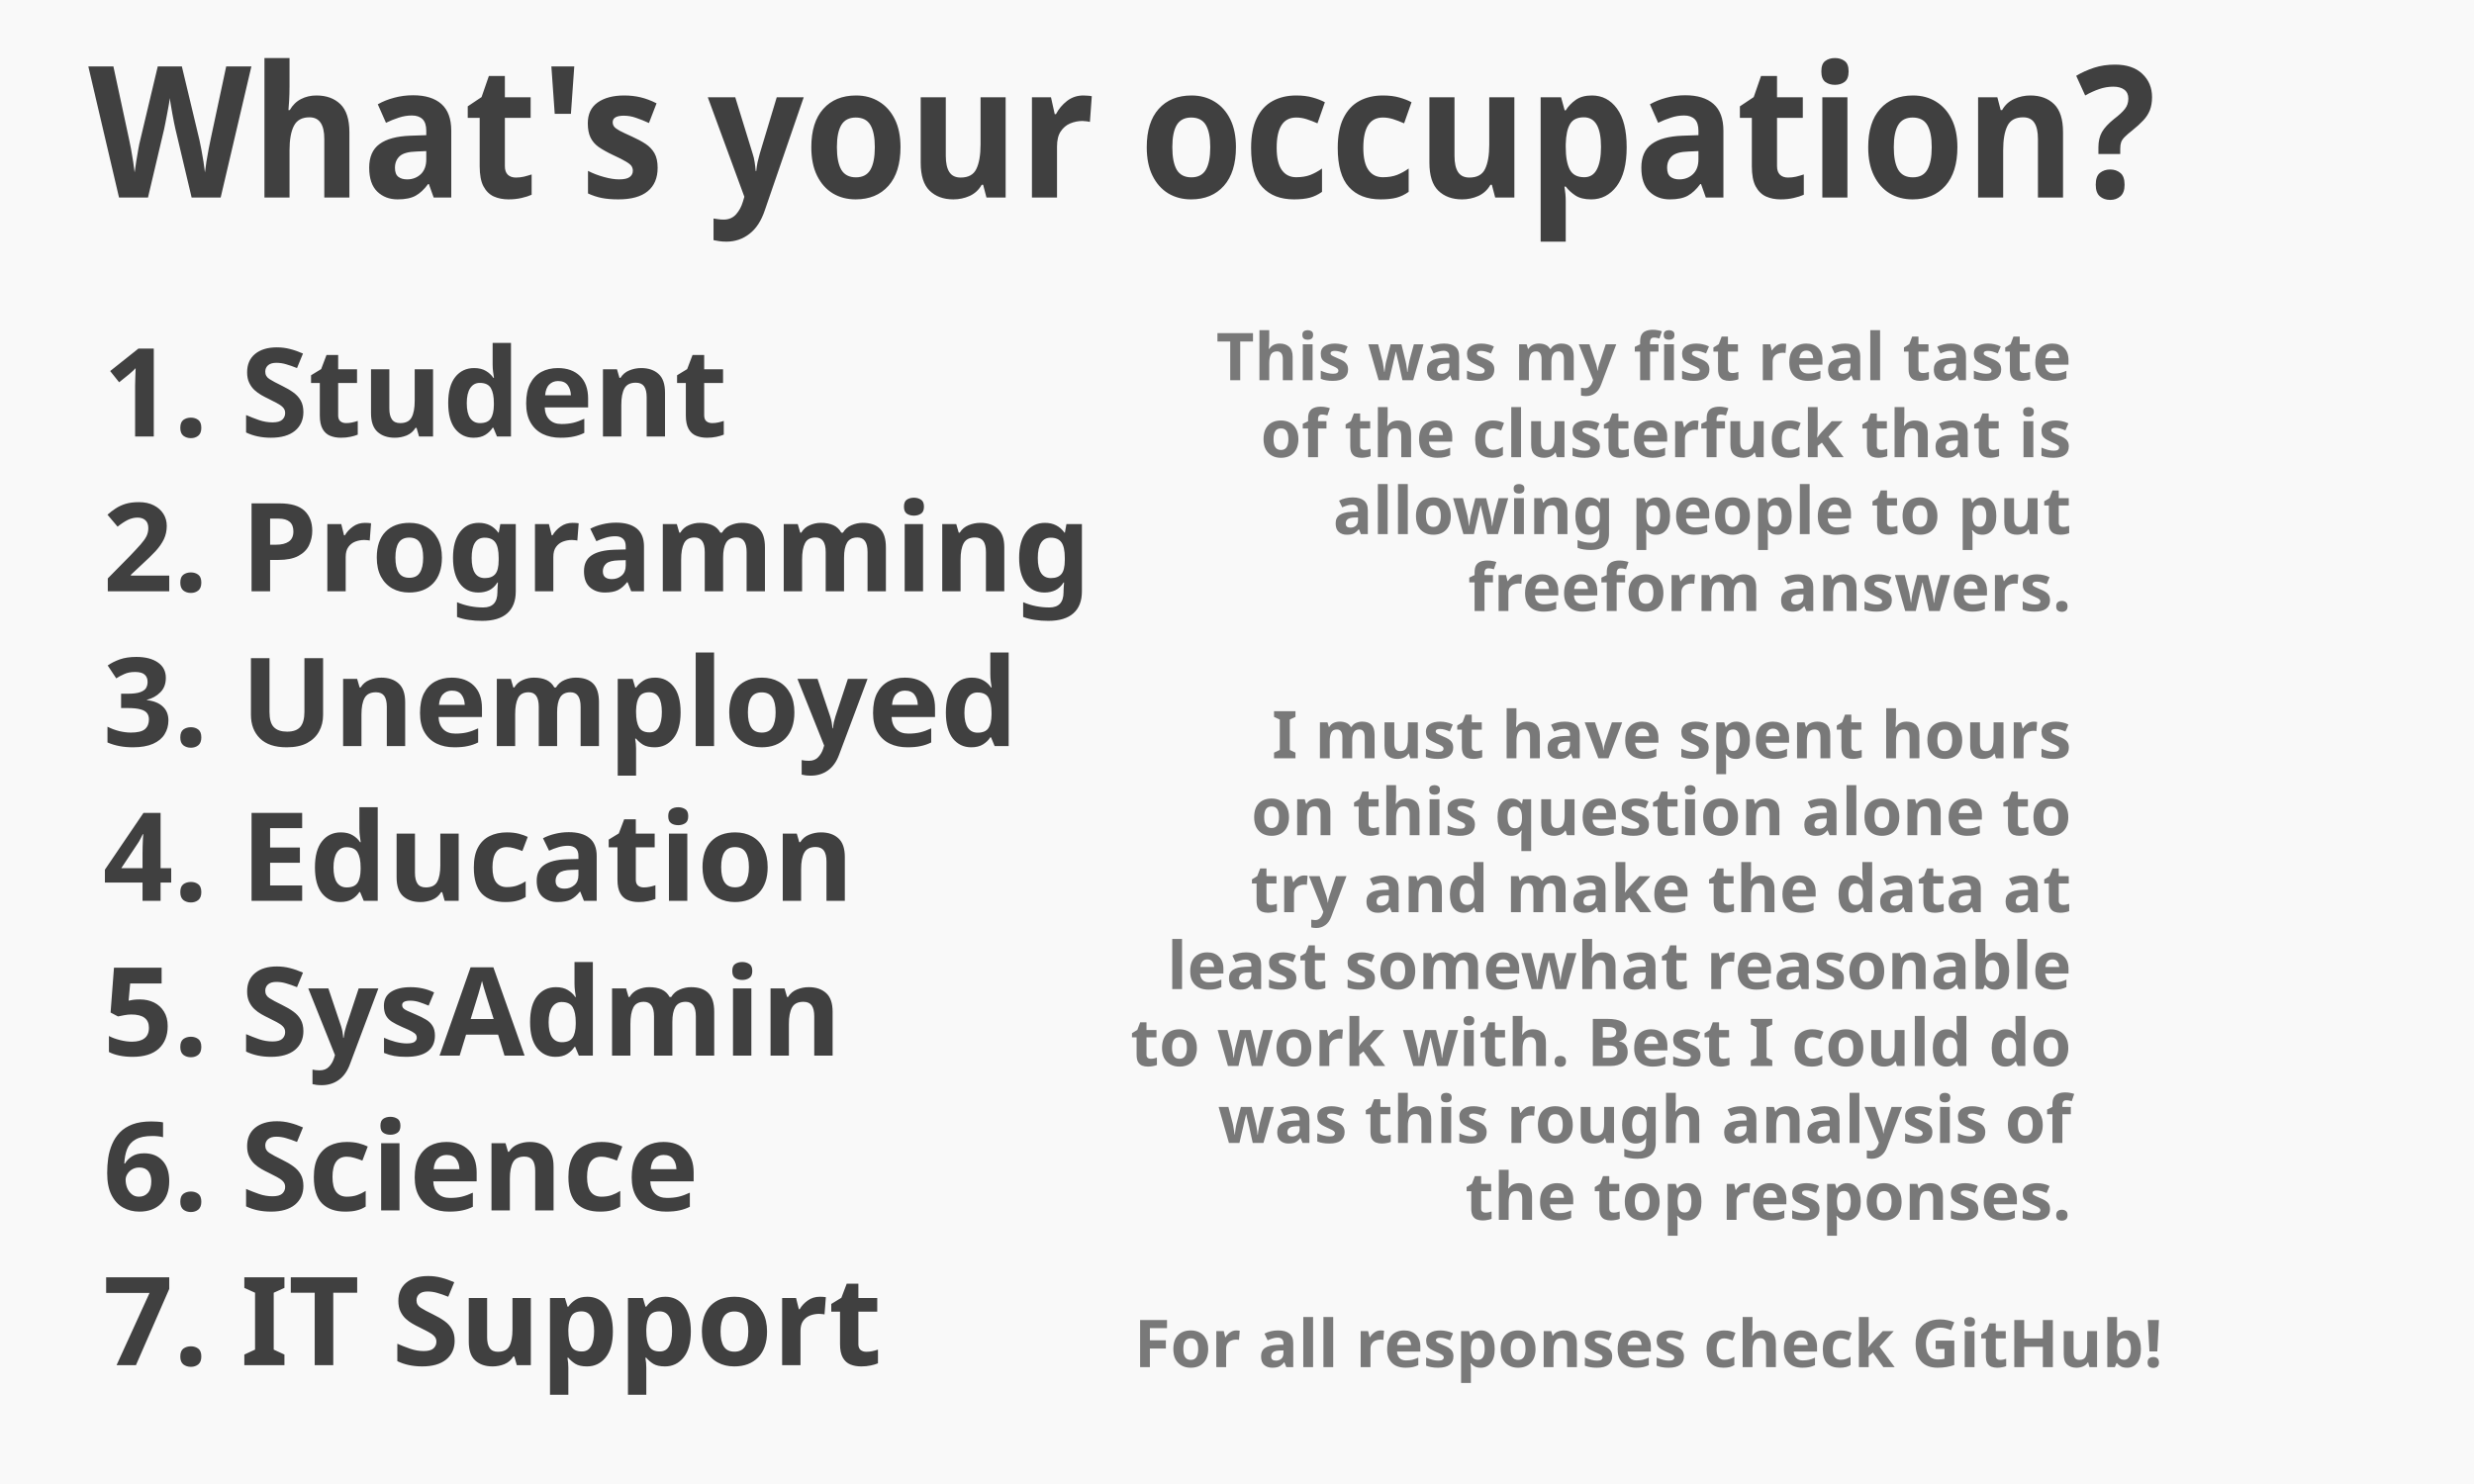
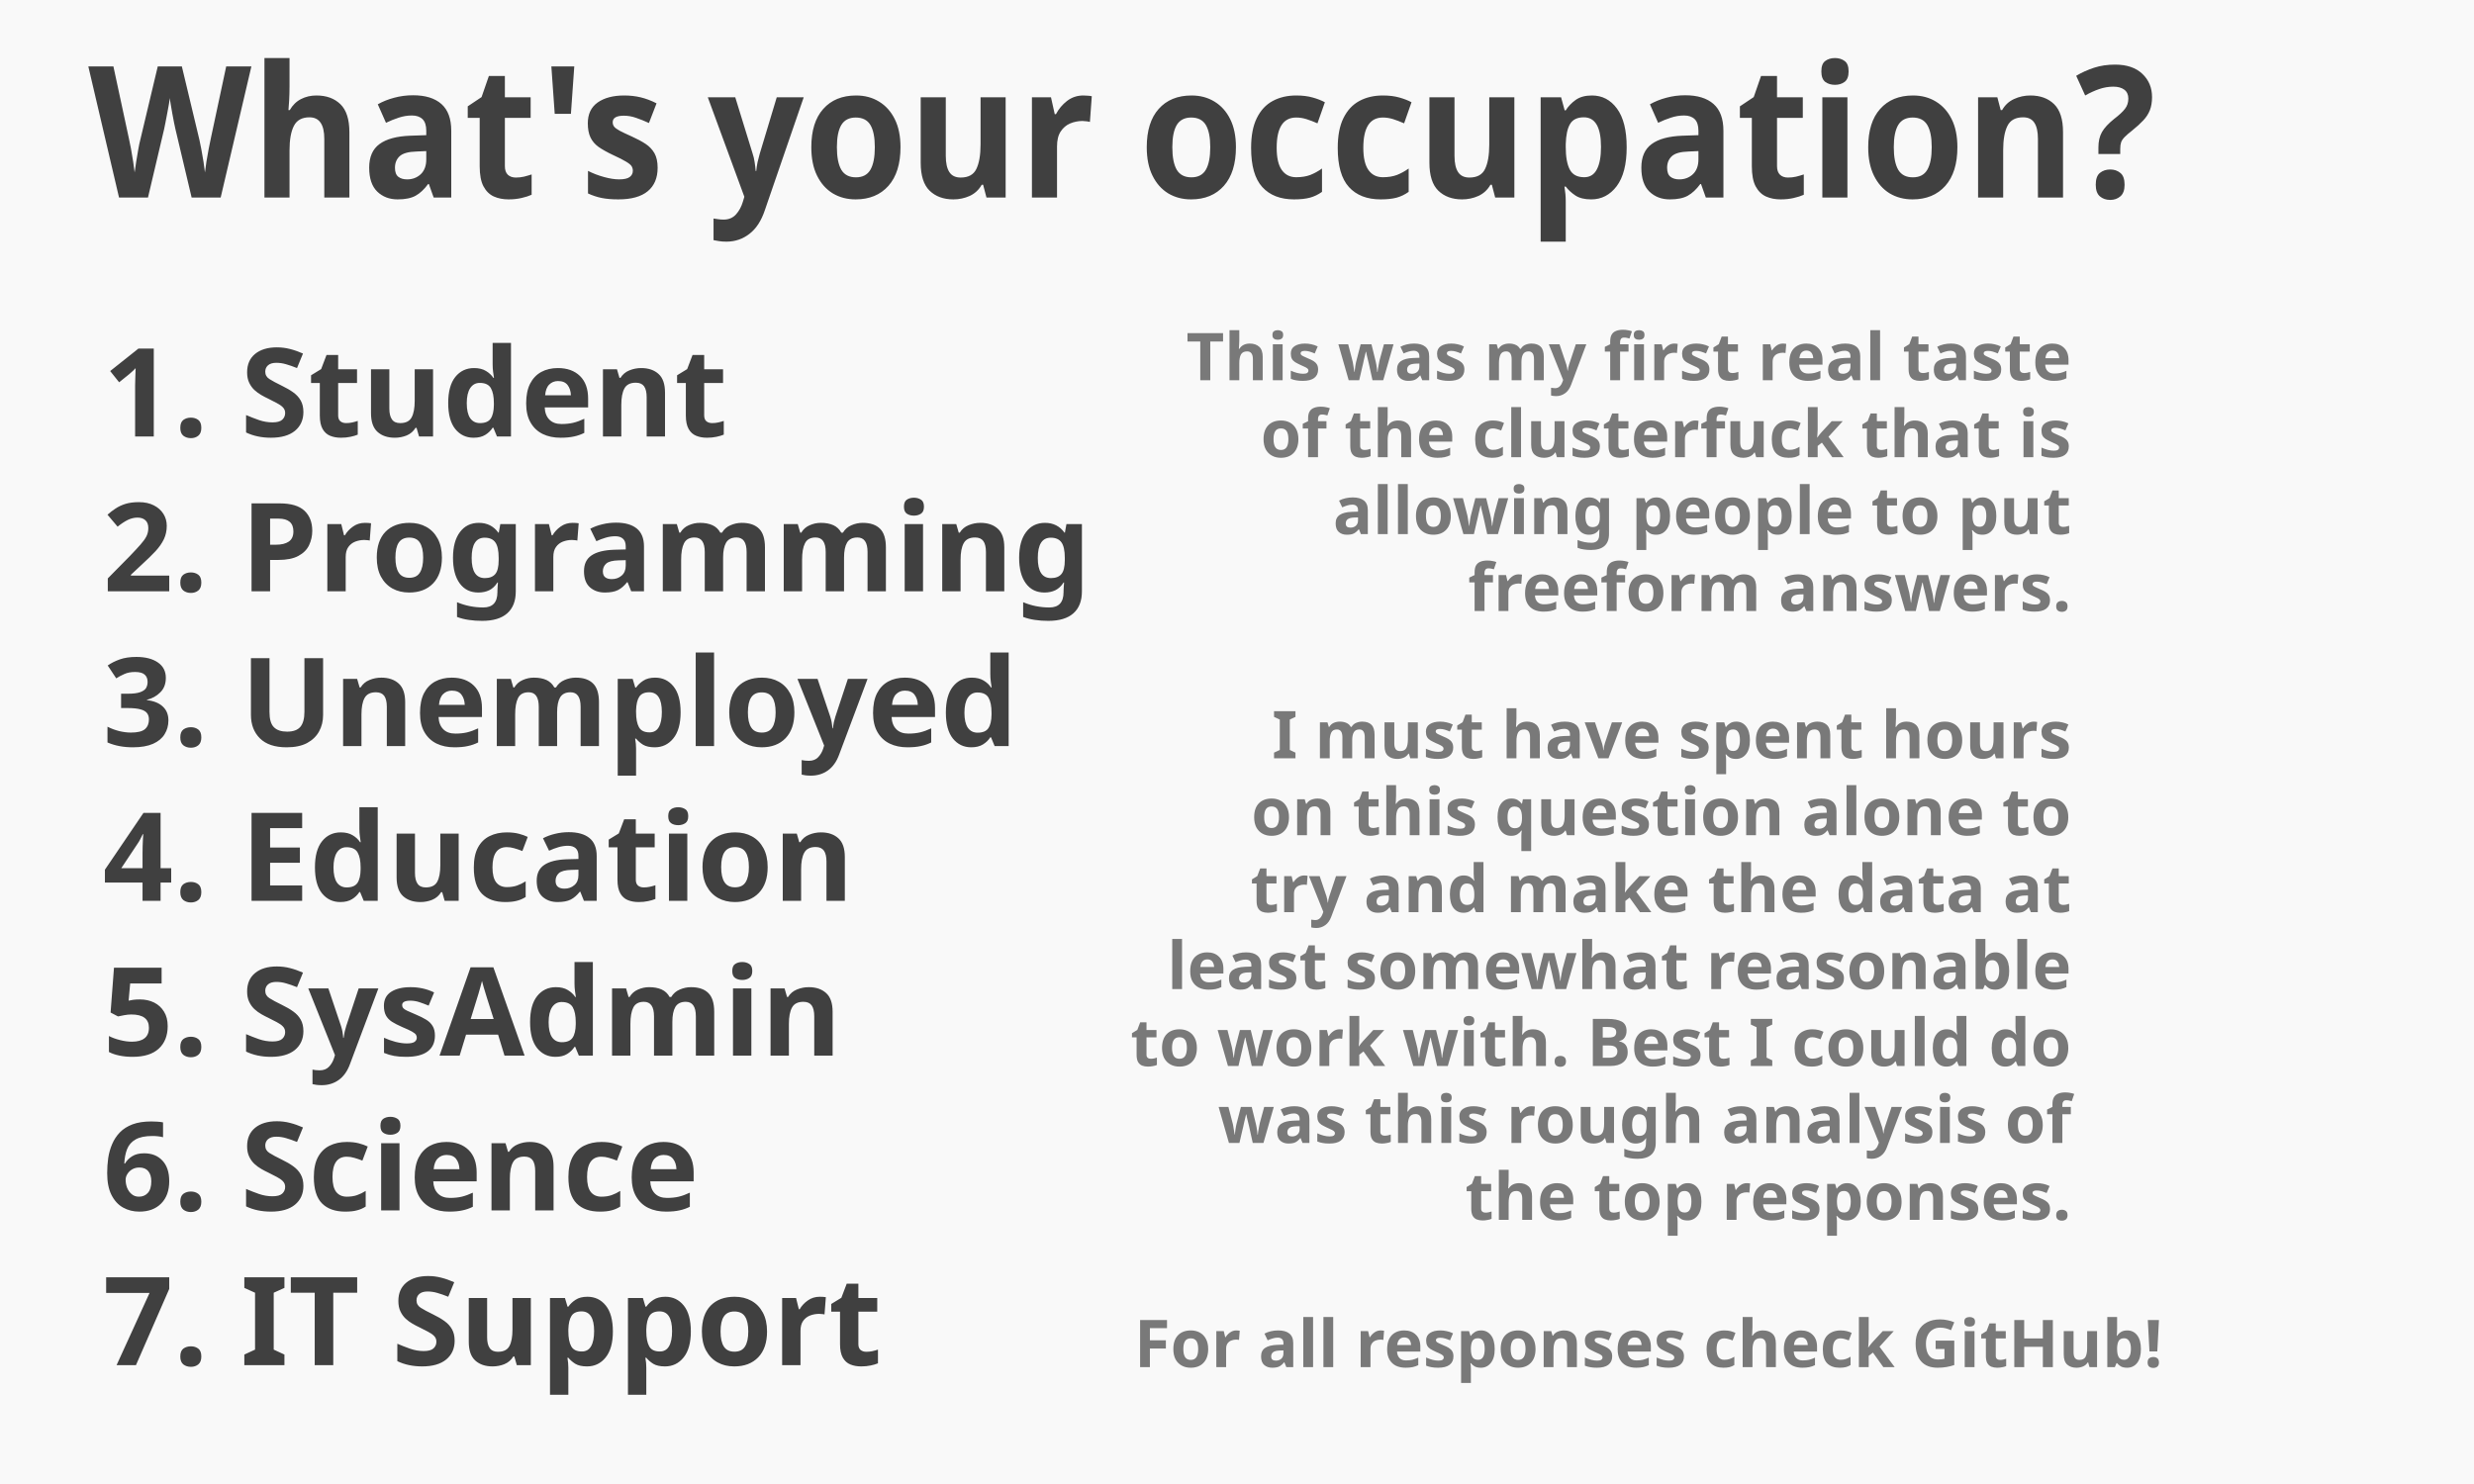
<svg xmlns="http://www.w3.org/2000/svg" height="225" width="375" version="1.1" id="svg52">
  <defs id="defs56" />
  <g transform="translate(0,-543)" id="g50">
    <rect style="fill:#f9f9f9;stroke-width:0.471" height="225" width="375" y="543" x="0" id="rect2" />
    <text style="font-size:12px;line-height:0%;font-family:sans-serif;letter-spacing:0px;word-spacing:0px;fill:#2d2d2d;fill-opacity:0.902;stroke-width:1" xml:space="preserve" transform="scale(0.9581199,1.043711)" y="548.955" x="13.974" id="text6">
      <tspan y="548.955" x="13.974" style="font-weight:bold;font-size:26.667px;line-height:0%;font-family:sans-serif;fill:#2d2d2d;fill-opacity:0.902;stroke-width:1" id="tspan4">What's your occupation?</tspan>
    </text>
    <text xml:space="preserve" style="font-style:normal;font-weight:normal;font-size:26.667px;line-height:88%;font-family:sans-serif;letter-spacing:0px;word-spacing:0px;fill:#404040;fill-opacity:1;stroke:none;stroke-width:1px;stroke-linecap:butt;stroke-linejoin:miter;stroke-opacity:1" x="15.588" y="609.182" id="text62">
      <tspan x="15.588" y="609.182" style="font-weight:bold;font-size:18.667px;line-height:88%;fill:#404040;fill-opacity:1" id="tspan64">1. Student</tspan>
      <tspan x="15.588" y="632.648" style="font-weight:bold;font-size:18.667px;line-height:88%;fill:#404040;fill-opacity:1" id="tspan35">2. Programming</tspan>
      <tspan x="15.588" y="656.115" style="font-weight:bold;font-size:18.667px;line-height:88%;fill:#404040;fill-opacity:1" id="tspan68">3. Unemployed</tspan>
      <tspan x="15.588" y="679.582" style="font-weight:bold;font-size:18.667px;line-height:88%;fill:#404040;fill-opacity:1" id="tspan70">4. Education</tspan>
      <tspan x="15.588" y="703.048" style="font-weight:bold;font-size:18.667px;line-height:88%;fill:#404040;fill-opacity:1" id="tspan51">5. SysAdmin</tspan>
      <tspan x="15.588" y="726.515" style="font-weight:bold;font-size:18.667px;line-height:88%;fill:#404040;fill-opacity:1" id="tspan53">6. Science</tspan>
      <tspan x="15.588" y="749.982" style="font-weight:bold;font-size:18.667px;line-height:88%;fill:#404040;fill-opacity:1" id="tspan55">7. IT Support</tspan>
    </text>
    <text xml:space="preserve" style="font-style:normal;font-weight:normal;font-size:26.667px;line-height:40%;font-family:sans-serif;letter-spacing:0px;word-spacing:0px;fill:#797979;fill-opacity:1;stroke:none;stroke-width:1px;stroke-linecap:butt;stroke-linejoin:miter;stroke-opacity:1" x="362.496" y="600.652" id="text74">
-       <tspan x="362.496" y="600.652" style="font-weight:bold;font-size:10px;line-height:40%;text-align:end;text-anchor:end;fill:#797979;fill-opacity:1" id="tspan118">This was my fist real taste</tspan>
+       <tspan x="362.496" y="600.652" style="font-weight:bold;font-size:10px;line-height:40%;text-align:end;text-anchor:end;fill:#797979;fill-opacity:1" id="tspan118">This was my first real taste</tspan>
      <tspan x="362.496" y="612.315" style="font-weight:bold;font-size:10px;line-height:40%;text-align:end;text-anchor:end;fill:#797979;fill-opacity:1" id="tspan122">of the clusterfuck that is</tspan>
      <tspan x="362.496" y="623.978" style="font-weight:bold;font-size:10px;line-height:40%;text-align:end;text-anchor:end;fill:#797979;fill-opacity:1" id="tspan126">allowing people to put</tspan>
      <tspan x="362.496" y="635.641" style="font-weight:bold;font-size:10px;line-height:40%;text-align:end;text-anchor:end;fill:#797979;fill-opacity:1" id="tspan130">freeform answers.</tspan>
      <tspan x="362.496" y="647.304" style="font-weight:bold;font-size:10px;line-height:40%;text-align:end;text-anchor:end;fill:#797979;fill-opacity:1" id="tspan132" />
      <tspan x="362.496" y="657.97" style="font-weight:bold;font-size:10px;line-height:40%;text-align:end;text-anchor:end;fill:#797979;fill-opacity:1" id="tspan134">I must have spent hours</tspan>
      <tspan x="362.496" y="669.633" style="font-weight:bold;font-size:10px;line-height:40%;text-align:end;text-anchor:end;fill:#797979;fill-opacity:1" id="tspan136">on this question alone to</tspan>
      <tspan x="362.496" y="681.296" style="font-weight:bold;font-size:10px;line-height:40%;text-align:end;text-anchor:end;fill:#797979;fill-opacity:1" id="tspan138">try and make the data at</tspan>
      <tspan x="362.496" y="692.958" style="font-weight:bold;font-size:10px;line-height:40%;text-align:end;text-anchor:end;fill:#797979;fill-opacity:1" id="tspan140">least somewhat reasonable</tspan>
      <tspan x="362.496" y="704.621" style="font-weight:bold;font-size:10px;line-height:40%;text-align:end;text-anchor:end;fill:#797979;fill-opacity:1" id="tspan142">to work with. Best I could do</tspan>
      <tspan x="362.496" y="716.284" style="font-weight:bold;font-size:10px;line-height:40%;text-align:end;text-anchor:end;fill:#797979;fill-opacity:1" id="tspan150">was this rough analysis of</tspan>
      <tspan x="362.496" y="727.947" style="font-weight:bold;font-size:10px;line-height:40%;text-align:end;text-anchor:end;fill:#797979;fill-opacity:1" id="tspan152">the top responses.</tspan>
      <tspan x="362.496" y="739.61" style="font-weight:bold;font-size:10px;line-height:40%;text-align:end;text-anchor:end;fill:#797979;fill-opacity:1" id="tspan148" />
      <tspan x="362.496" y="750.276" style="font-weight:bold;font-size:10px;line-height:40%;text-align:end;text-anchor:end;fill:#797979;fill-opacity:1" id="tspan159">For all responses check GitHub!</tspan>
    </text>
  </g>
</svg>
